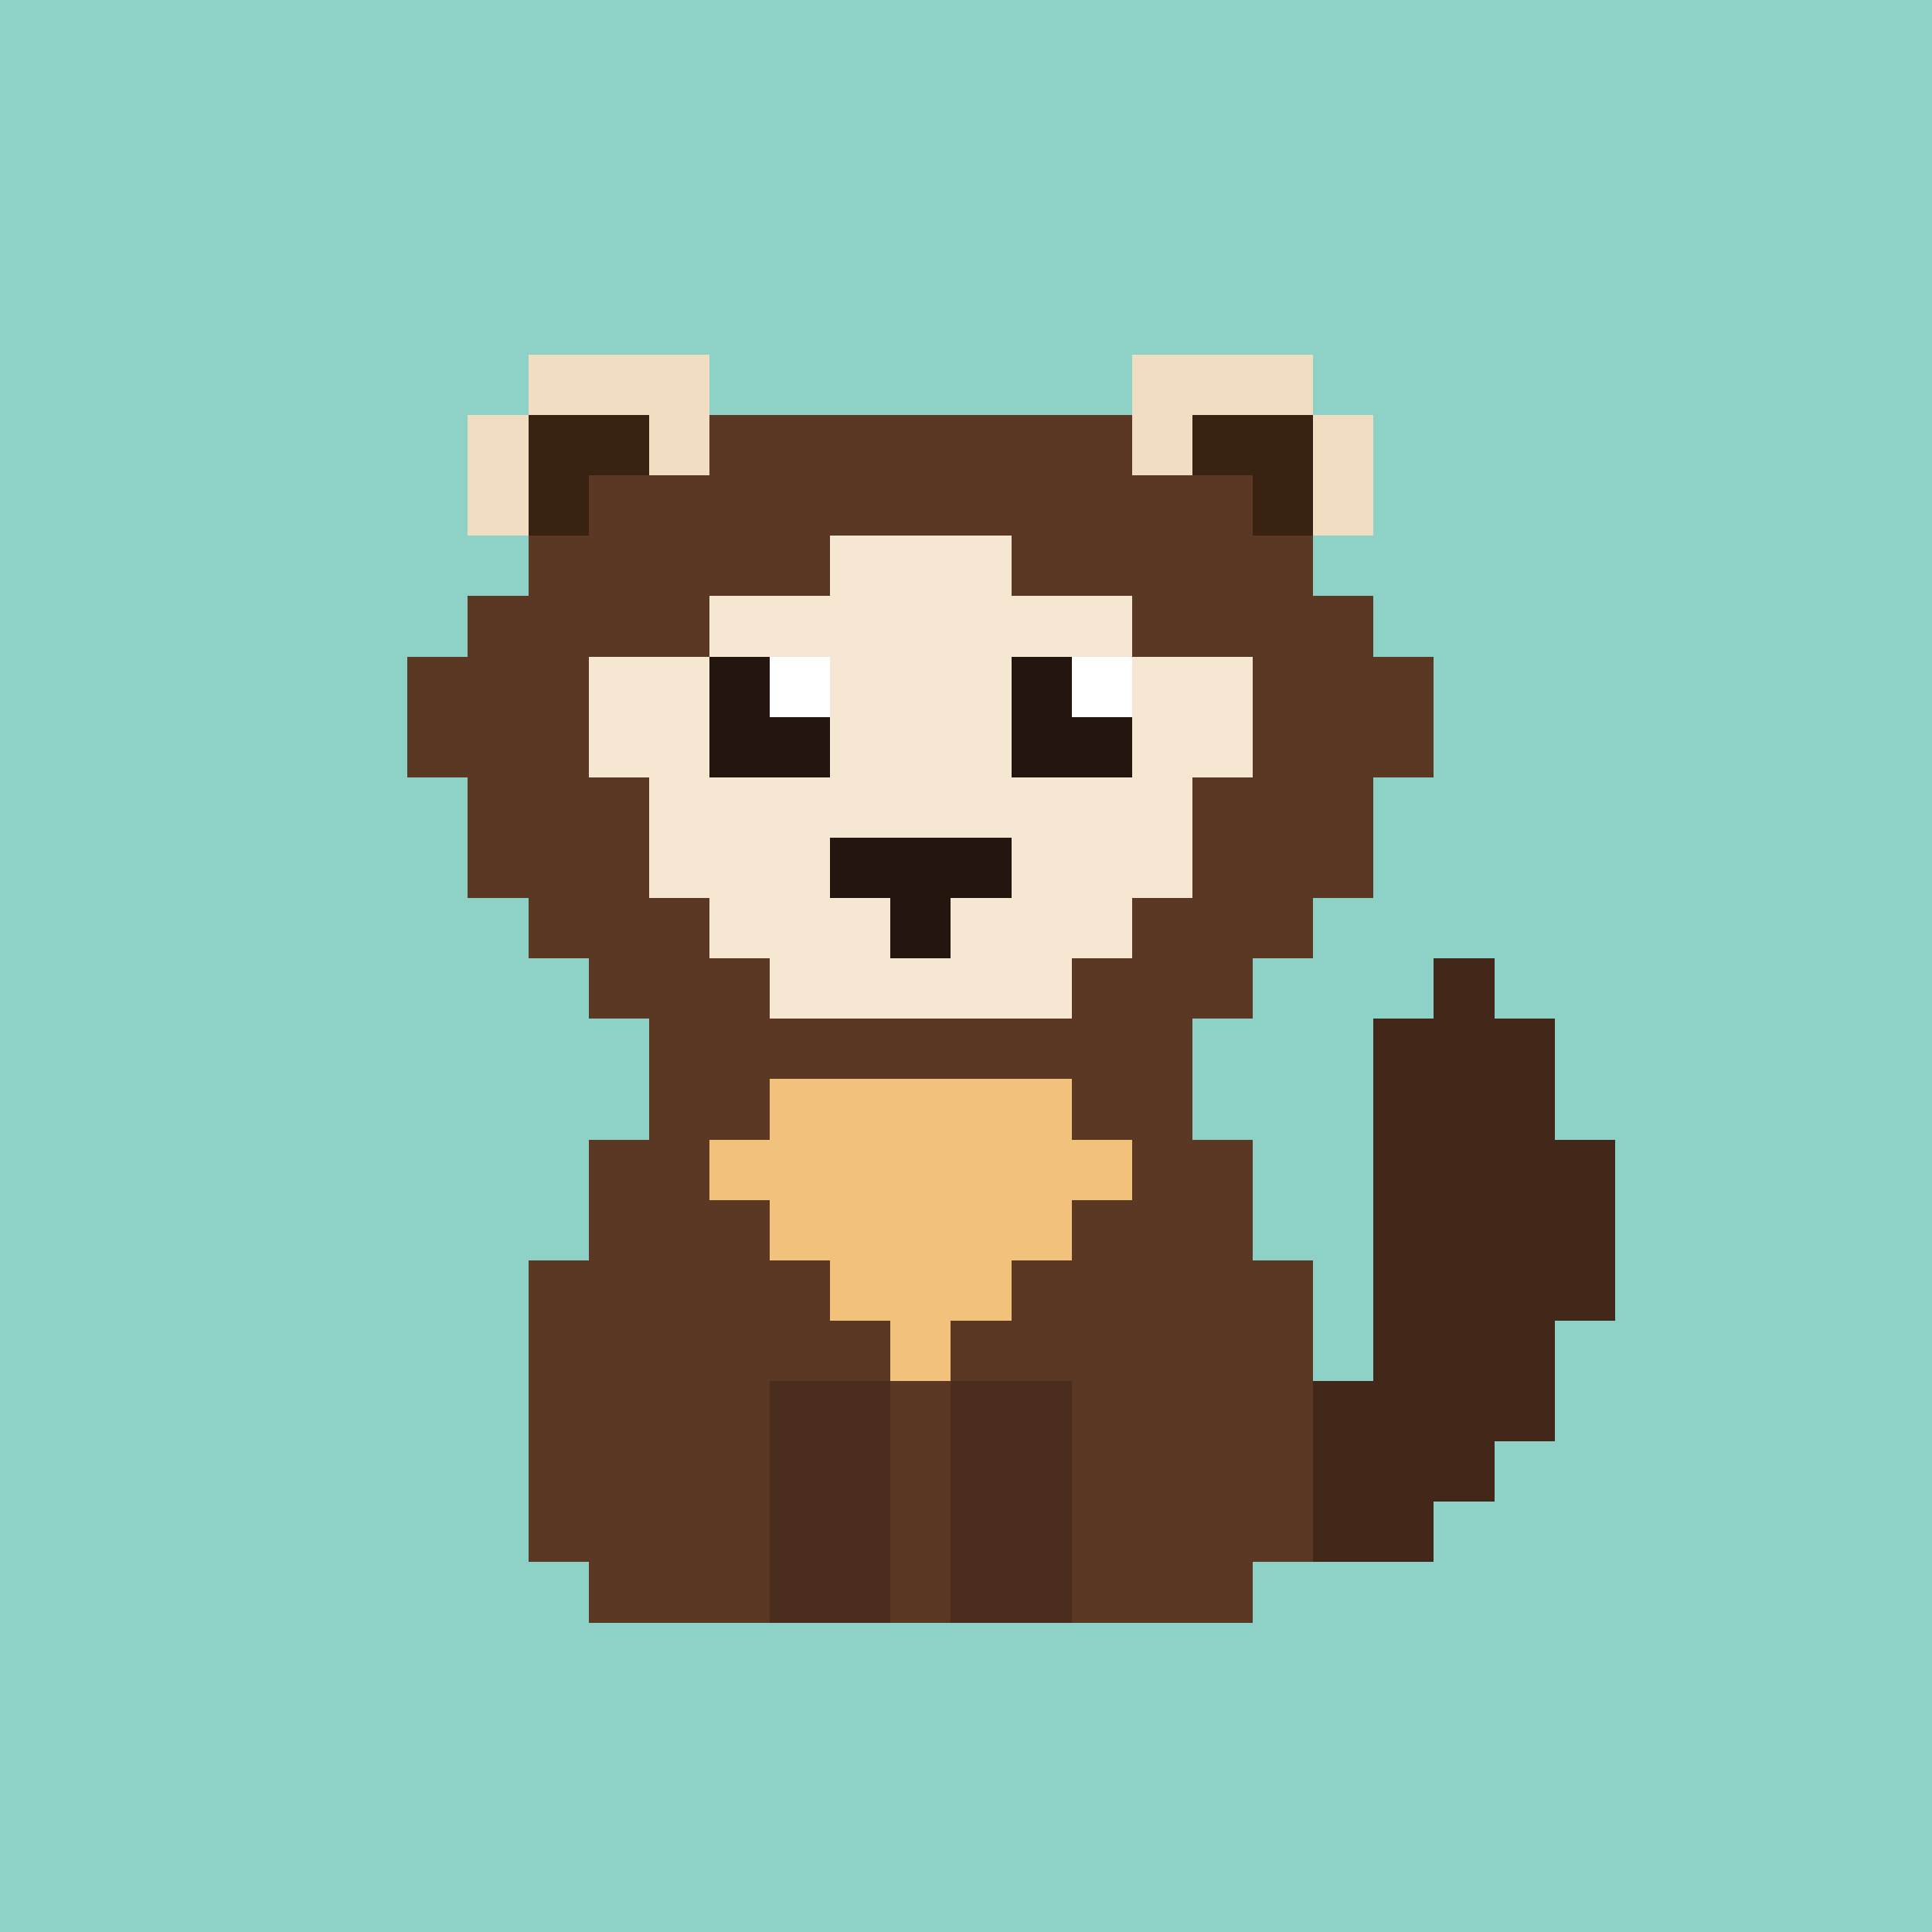
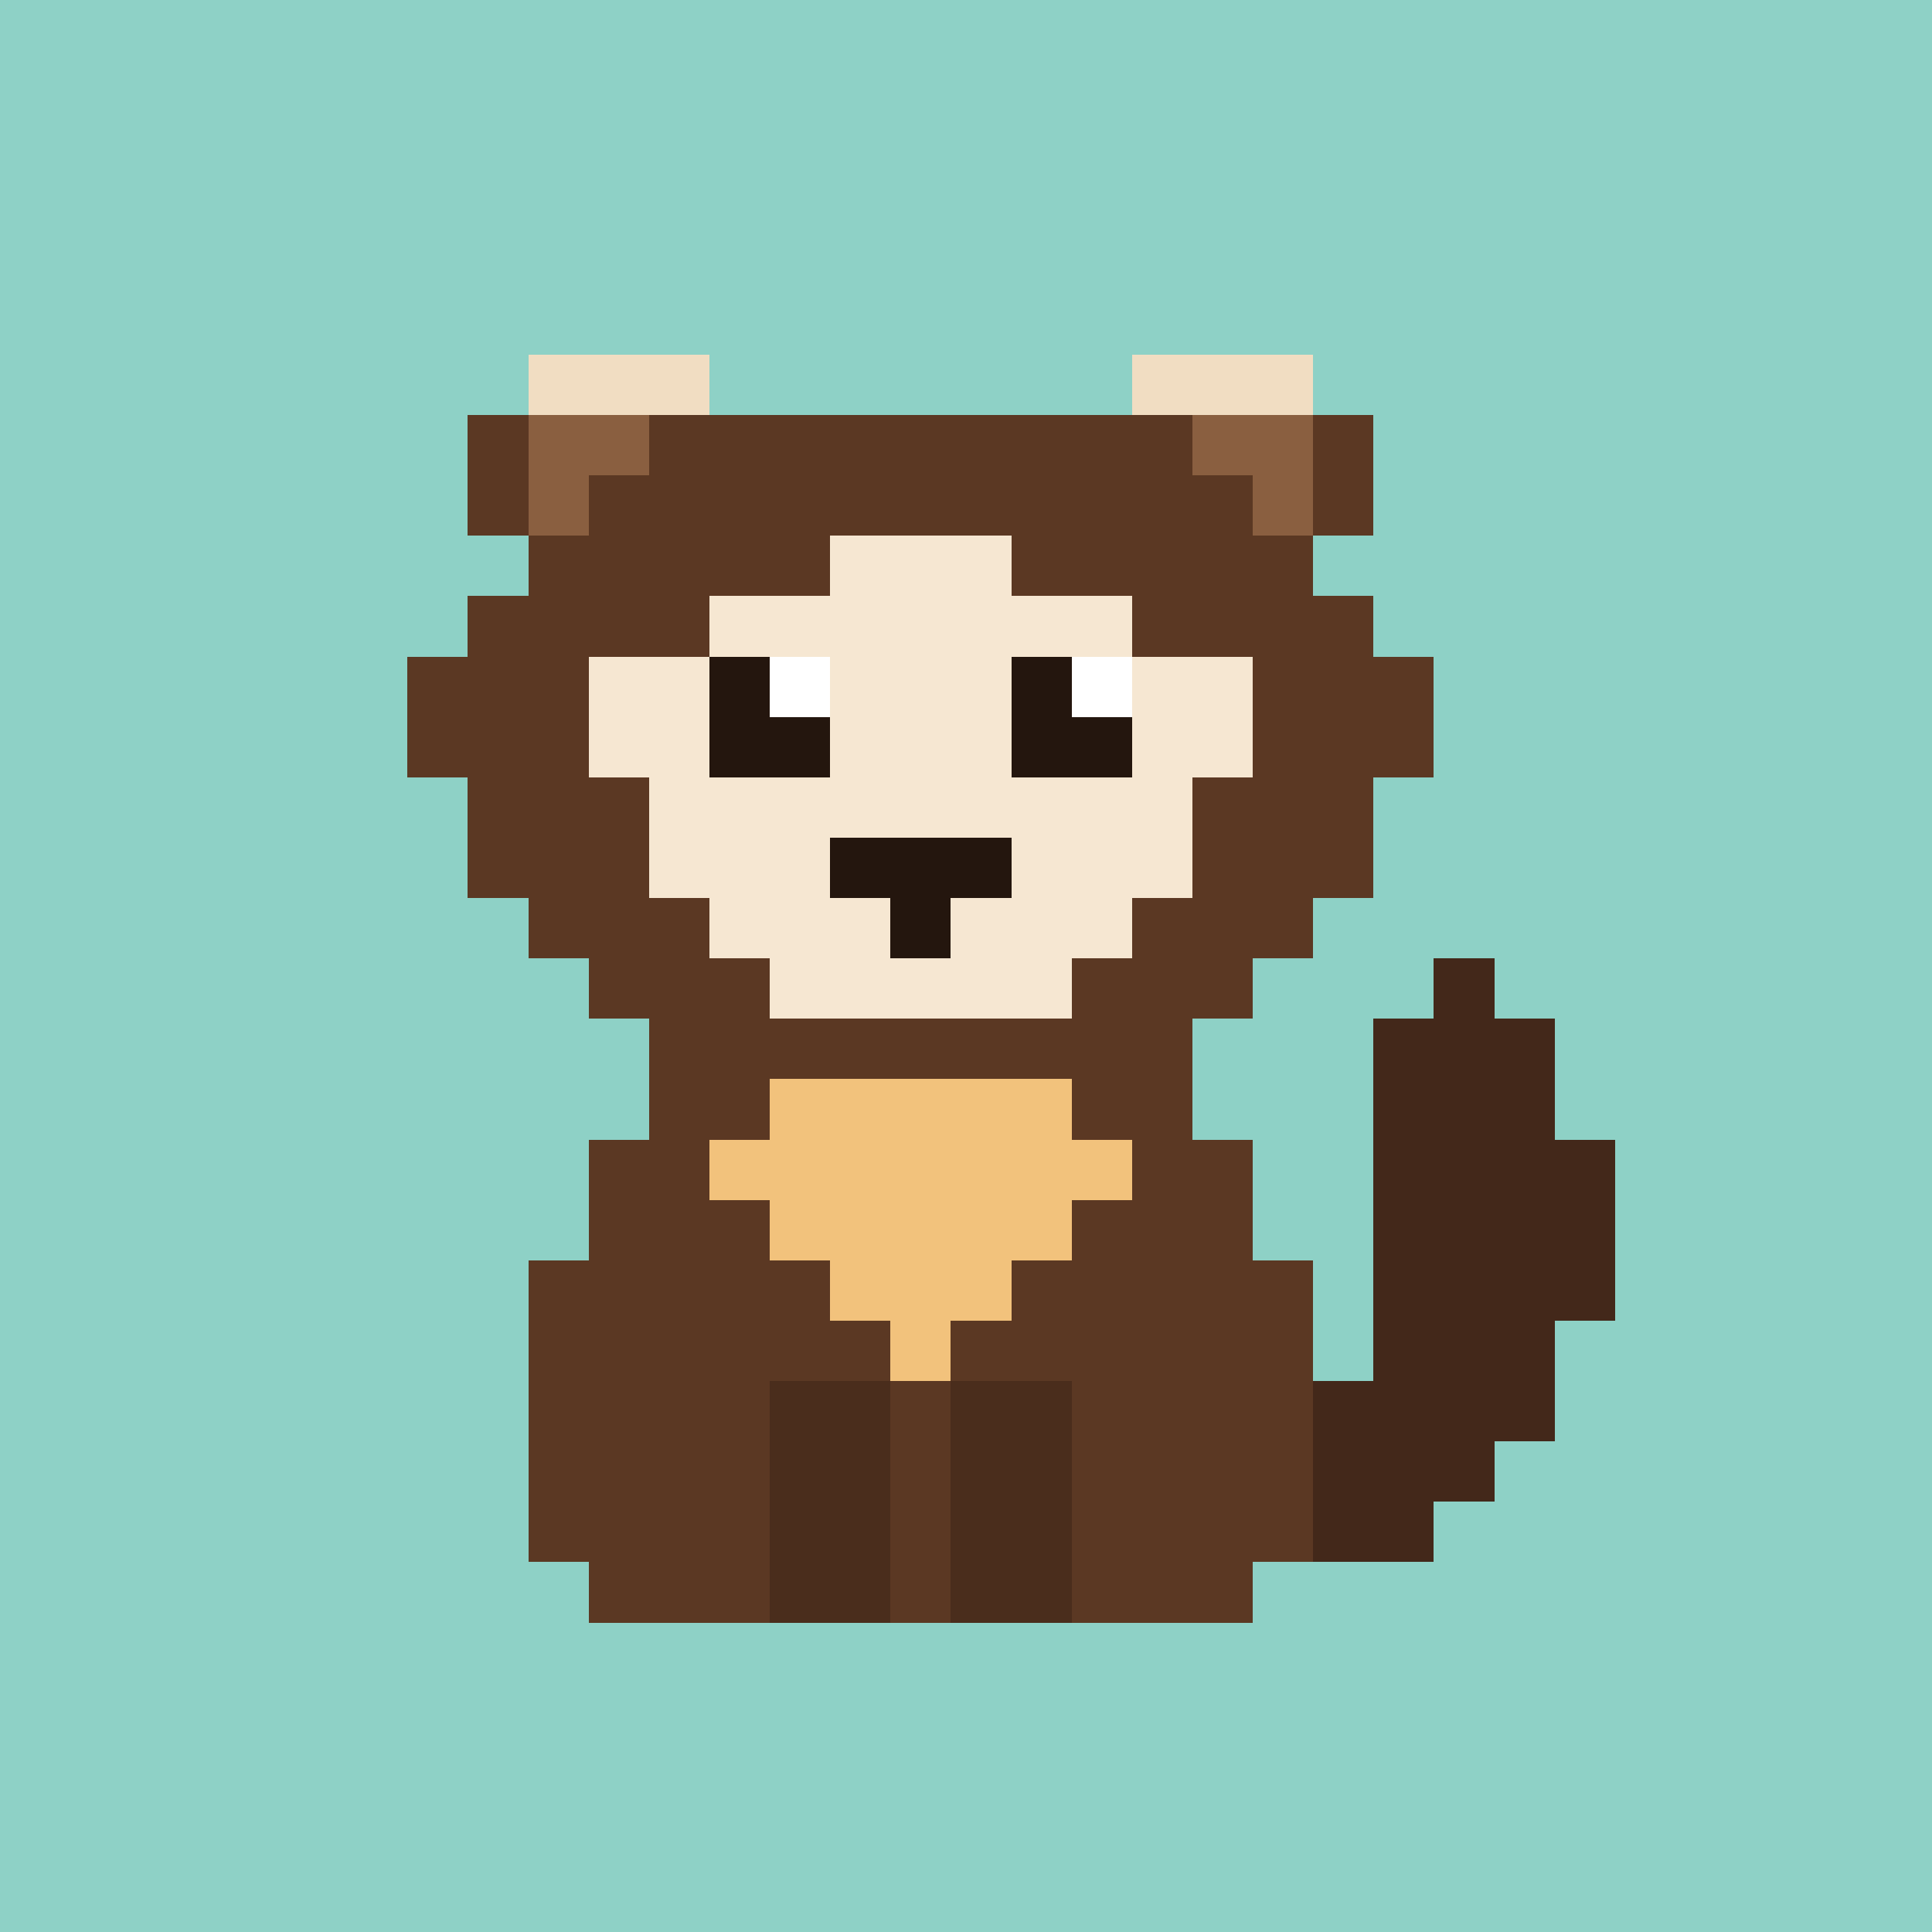
<svg xmlns="http://www.w3.org/2000/svg" viewBox="0 0 512 512">
  <defs />
  <rect width="512" height="512" fill="#8ED1C6" />
  <g shape-rendering="crispEdges">
    <rect x="140" y="94" width="16" height="16" fill="#F1DDC2" />
    <rect x="156" y="94" width="16" height="16" fill="#F1DDC2" />
    <rect x="172" y="94" width="16" height="16" fill="#F1DDC2" />
    <rect x="300" y="94" width="16" height="16" fill="#F1DDC2" />
    <rect x="316" y="94" width="16" height="16" fill="#F1DDC2" />
    <rect x="332" y="94" width="16" height="16" fill="#F1DDC2" />
-     <rect x="124" y="110" width="16" height="16" fill="#F1DDC2" />
-     <rect x="140" y="110" width="16" height="16" fill="#3A2213" />
-     <rect x="156" y="110" width="16" height="16" fill="#3A2213" />
-     <rect x="172" y="110" width="16" height="16" fill="#F1DDC2" />
+     <rect x="124" y="110" width="16" height="16" fill="#5B3823" />
+     <rect x="140" y="110" width="16" height="16" fill="#8A5F40" />
+     <rect x="156" y="110" width="16" height="16" fill="#8A5F40" />
+     <rect x="172" y="110" width="16" height="16" fill="#5B3823" />
    <rect x="188" y="110" width="16" height="16" fill="#5B3823" />
    <rect x="204" y="110" width="16" height="16" fill="#5B3823" />
    <rect x="220" y="110" width="16" height="16" fill="#5B3823" />
    <rect x="236" y="110" width="16" height="16" fill="#5B3823" />
    <rect x="252" y="110" width="16" height="16" fill="#5B3823" />
    <rect x="268" y="110" width="16" height="16" fill="#5B3823" />
    <rect x="284" y="110" width="16" height="16" fill="#5B3823" />
-     <rect x="300" y="110" width="16" height="16" fill="#F1DDC2" />
-     <rect x="316" y="110" width="16" height="16" fill="#3A2213" />
-     <rect x="332" y="110" width="16" height="16" fill="#3A2213" />
-     <rect x="348" y="110" width="16" height="16" fill="#F1DDC2" />
-     <rect x="124" y="126" width="16" height="16" fill="#F1DDC2" />
-     <rect x="140" y="126" width="16" height="16" fill="#3A2213" />
+     <rect x="300" y="110" width="16" height="16" fill="#5B3823" />
+     <rect x="316" y="110" width="16" height="16" fill="#8A5F40" />
+     <rect x="332" y="110" width="16" height="16" fill="#8A5F40" />
+     <rect x="348" y="110" width="16" height="16" fill="#5B3823" />
+     <rect x="124" y="126" width="16" height="16" fill="#5B3823" />
+     <rect x="140" y="126" width="16" height="16" fill="#8A5F40" />
    <rect x="156" y="126" width="16" height="16" fill="#5B3823" />
    <rect x="172" y="126" width="16" height="16" fill="#5B3823" />
    <rect x="188" y="126" width="16" height="16" fill="#5B3823" />
    <rect x="204" y="126" width="16" height="16" fill="#5B3823" />
    <rect x="220" y="126" width="16" height="16" fill="#5B3823" />
    <rect x="236" y="126" width="16" height="16" fill="#5B3823" />
    <rect x="252" y="126" width="16" height="16" fill="#5B3823" />
    <rect x="268" y="126" width="16" height="16" fill="#5B3823" />
    <rect x="284" y="126" width="16" height="16" fill="#5B3823" />
    <rect x="300" y="126" width="16" height="16" fill="#5B3823" />
    <rect x="316" y="126" width="16" height="16" fill="#5B3823" />
-     <rect x="332" y="126" width="16" height="16" fill="#3A2213" />
-     <rect x="348" y="126" width="16" height="16" fill="#F1DDC2" />
+     <rect x="332" y="126" width="16" height="16" fill="#8A5F40" />
+     <rect x="348" y="126" width="16" height="16" fill="#5B3823" />
    <rect x="140" y="142" width="16" height="16" fill="#5B3823" />
    <rect x="156" y="142" width="16" height="16" fill="#5B3823" />
    <rect x="172" y="142" width="16" height="16" fill="#5B3823" />
    <rect x="188" y="142" width="16" height="16" fill="#5B3823" />
    <rect x="204" y="142" width="16" height="16" fill="#5B3823" />
    <rect x="220" y="142" width="16" height="16" fill="#F6E7D2" />
    <rect x="236" y="142" width="16" height="16" fill="#F6E7D2" />
    <rect x="252" y="142" width="16" height="16" fill="#F6E7D2" />
    <rect x="268" y="142" width="16" height="16" fill="#5B3823" />
    <rect x="284" y="142" width="16" height="16" fill="#5B3823" />
    <rect x="300" y="142" width="16" height="16" fill="#5B3823" />
    <rect x="316" y="142" width="16" height="16" fill="#5B3823" />
    <rect x="332" y="142" width="16" height="16" fill="#5B3823" />
    <rect x="124" y="158" width="16" height="16" fill="#5B3823" />
    <rect x="140" y="158" width="16" height="16" fill="#5B3823" />
    <rect x="156" y="158" width="16" height="16" fill="#5B3823" />
    <rect x="172" y="158" width="16" height="16" fill="#5B3823" />
    <rect x="188" y="158" width="16" height="16" fill="#F6E7D2" />
    <rect x="204" y="158" width="16" height="16" fill="#F6E7D2" />
    <rect x="220" y="158" width="16" height="16" fill="#F6E7D2" />
    <rect x="236" y="158" width="16" height="16" fill="#F6E7D2" />
    <rect x="252" y="158" width="16" height="16" fill="#F6E7D2" />
    <rect x="268" y="158" width="16" height="16" fill="#F6E7D2" />
    <rect x="284" y="158" width="16" height="16" fill="#F6E7D2" />
    <rect x="300" y="158" width="16" height="16" fill="#5B3823" />
    <rect x="316" y="158" width="16" height="16" fill="#5B3823" />
    <rect x="332" y="158" width="16" height="16" fill="#5B3823" />
    <rect x="348" y="158" width="16" height="16" fill="#5B3823" />
    <rect x="108" y="174" width="16" height="16" fill="#5B3823" />
    <rect x="124" y="174" width="16" height="16" fill="#5B3823" />
    <rect x="140" y="174" width="16" height="16" fill="#5B3823" />
    <rect x="156" y="174" width="16" height="16" fill="#F6E7D2" />
    <rect x="172" y="174" width="16" height="16" fill="#F6E7D2" />
    <rect x="188" y="174" width="16" height="16" fill="#24160E" />
    <rect x="204" y="174" width="16" height="16" fill="#FFFFFF" />
    <rect x="220" y="174" width="16" height="16" fill="#F6E7D2" />
    <rect x="236" y="174" width="16" height="16" fill="#F6E7D2" />
    <rect x="252" y="174" width="16" height="16" fill="#F6E7D2" />
    <rect x="268" y="174" width="16" height="16" fill="#24160E" />
    <rect x="284" y="174" width="16" height="16" fill="#FFFFFF" />
    <rect x="300" y="174" width="16" height="16" fill="#F6E7D2" />
    <rect x="316" y="174" width="16" height="16" fill="#F6E7D2" />
    <rect x="332" y="174" width="16" height="16" fill="#5B3823" />
    <rect x="348" y="174" width="16" height="16" fill="#5B3823" />
    <rect x="364" y="174" width="16" height="16" fill="#5B3823" />
    <rect x="108" y="190" width="16" height="16" fill="#5B3823" />
    <rect x="124" y="190" width="16" height="16" fill="#5B3823" />
    <rect x="140" y="190" width="16" height="16" fill="#5B3823" />
    <rect x="156" y="190" width="16" height="16" fill="#F6E7D2" />
    <rect x="172" y="190" width="16" height="16" fill="#F6E7D2" />
    <rect x="188" y="190" width="16" height="16" fill="#24160E" />
    <rect x="204" y="190" width="16" height="16" fill="#24160E" />
    <rect x="220" y="190" width="16" height="16" fill="#F6E7D2" />
    <rect x="236" y="190" width="16" height="16" fill="#F6E7D2" />
    <rect x="252" y="190" width="16" height="16" fill="#F6E7D2" />
    <rect x="268" y="190" width="16" height="16" fill="#24160E" />
    <rect x="284" y="190" width="16" height="16" fill="#24160E" />
    <rect x="300" y="190" width="16" height="16" fill="#F6E7D2" />
    <rect x="316" y="190" width="16" height="16" fill="#F6E7D2" />
    <rect x="332" y="190" width="16" height="16" fill="#5B3823" />
    <rect x="348" y="190" width="16" height="16" fill="#5B3823" />
    <rect x="364" y="190" width="16" height="16" fill="#5B3823" />
    <rect x="124" y="206" width="16" height="16" fill="#5B3823" />
    <rect x="140" y="206" width="16" height="16" fill="#5B3823" />
    <rect x="156" y="206" width="16" height="16" fill="#5B3823" />
    <rect x="172" y="206" width="16" height="16" fill="#F6E7D2" />
    <rect x="188" y="206" width="16" height="16" fill="#F6E7D2" />
    <rect x="204" y="206" width="16" height="16" fill="#F6E7D2" />
    <rect x="220" y="206" width="16" height="16" fill="#F6E7D2" />
    <rect x="236" y="206" width="16" height="16" fill="#F6E7D2" />
    <rect x="252" y="206" width="16" height="16" fill="#F6E7D2" />
    <rect x="268" y="206" width="16" height="16" fill="#F6E7D2" />
    <rect x="284" y="206" width="16" height="16" fill="#F6E7D2" />
    <rect x="300" y="206" width="16" height="16" fill="#F6E7D2" />
    <rect x="316" y="206" width="16" height="16" fill="#5B3823" />
    <rect x="332" y="206" width="16" height="16" fill="#5B3823" />
    <rect x="348" y="206" width="16" height="16" fill="#5B3823" />
    <rect x="124" y="222" width="16" height="16" fill="#5B3823" />
    <rect x="140" y="222" width="16" height="16" fill="#5B3823" />
    <rect x="156" y="222" width="16" height="16" fill="#5B3823" />
    <rect x="172" y="222" width="16" height="16" fill="#F6E7D2" />
    <rect x="188" y="222" width="16" height="16" fill="#F6E7D2" />
    <rect x="204" y="222" width="16" height="16" fill="#F6E7D2" />
    <rect x="220" y="222" width="16" height="16" fill="#24160E" />
    <rect x="236" y="222" width="16" height="16" fill="#24160E" />
    <rect x="252" y="222" width="16" height="16" fill="#24160E" />
    <rect x="268" y="222" width="16" height="16" fill="#F6E7D2" />
    <rect x="284" y="222" width="16" height="16" fill="#F6E7D2" />
    <rect x="300" y="222" width="16" height="16" fill="#F6E7D2" />
    <rect x="316" y="222" width="16" height="16" fill="#5B3823" />
    <rect x="332" y="222" width="16" height="16" fill="#5B3823" />
    <rect x="348" y="222" width="16" height="16" fill="#5B3823" />
    <rect x="140" y="238" width="16" height="16" fill="#5B3823" />
    <rect x="156" y="238" width="16" height="16" fill="#5B3823" />
    <rect x="172" y="238" width="16" height="16" fill="#5B3823" />
    <rect x="188" y="238" width="16" height="16" fill="#F6E7D2" />
    <rect x="204" y="238" width="16" height="16" fill="#F6E7D2" />
    <rect x="220" y="238" width="16" height="16" fill="#F6E7D2" />
    <rect x="236" y="238" width="16" height="16" fill="#24160E" />
    <rect x="252" y="238" width="16" height="16" fill="#F6E7D2" />
    <rect x="268" y="238" width="16" height="16" fill="#F6E7D2" />
    <rect x="284" y="238" width="16" height="16" fill="#F6E7D2" />
    <rect x="300" y="238" width="16" height="16" fill="#5B3823" />
    <rect x="316" y="238" width="16" height="16" fill="#5B3823" />
    <rect x="332" y="238" width="16" height="16" fill="#5B3823" />
    <rect x="156" y="254" width="16" height="16" fill="#5B3823" />
    <rect x="172" y="254" width="16" height="16" fill="#5B3823" />
    <rect x="188" y="254" width="16" height="16" fill="#5B3823" />
    <rect x="204" y="254" width="16" height="16" fill="#F6E7D2" />
    <rect x="220" y="254" width="16" height="16" fill="#F6E7D2" />
    <rect x="236" y="254" width="16" height="16" fill="#F6E7D2" />
    <rect x="252" y="254" width="16" height="16" fill="#F6E7D2" />
    <rect x="268" y="254" width="16" height="16" fill="#F6E7D2" />
    <rect x="284" y="254" width="16" height="16" fill="#5B3823" />
    <rect x="300" y="254" width="16" height="16" fill="#5B3823" />
    <rect x="316" y="254" width="16" height="16" fill="#5B3823" />
    <rect x="380" y="254" width="16" height="16" fill="#43281A" />
    <rect x="172" y="270" width="16" height="16" fill="#5B3823" />
    <rect x="188" y="270" width="16" height="16" fill="#5B3823" />
    <rect x="204" y="270" width="16" height="16" fill="#5B3823" />
    <rect x="220" y="270" width="16" height="16" fill="#5B3823" />
    <rect x="236" y="270" width="16" height="16" fill="#5B3823" />
    <rect x="252" y="270" width="16" height="16" fill="#5B3823" />
    <rect x="268" y="270" width="16" height="16" fill="#5B3823" />
    <rect x="284" y="270" width="16" height="16" fill="#5B3823" />
    <rect x="300" y="270" width="16" height="16" fill="#5B3823" />
    <rect x="364" y="270" width="16" height="16" fill="#43281A" />
    <rect x="380" y="270" width="16" height="16" fill="#43281A" />
    <rect x="396" y="270" width="16" height="16" fill="#43281A" />
    <rect x="172" y="286" width="16" height="16" fill="#5B3823" />
    <rect x="188" y="286" width="16" height="16" fill="#5B3823" />
    <rect x="204" y="286" width="16" height="16" fill="#F2C27C" />
    <rect x="220" y="286" width="16" height="16" fill="#F2C27C" />
    <rect x="236" y="286" width="16" height="16" fill="#F2C27C" />
    <rect x="252" y="286" width="16" height="16" fill="#F2C27C" />
    <rect x="268" y="286" width="16" height="16" fill="#F2C27C" />
    <rect x="284" y="286" width="16" height="16" fill="#5B3823" />
    <rect x="300" y="286" width="16" height="16" fill="#5B3823" />
    <rect x="364" y="286" width="16" height="16" fill="#43281A" />
    <rect x="380" y="286" width="16" height="16" fill="#43281A" />
    <rect x="396" y="286" width="16" height="16" fill="#43281A" />
    <rect x="156" y="302" width="16" height="16" fill="#5B3823" />
    <rect x="172" y="302" width="16" height="16" fill="#5B3823" />
    <rect x="188" y="302" width="16" height="16" fill="#F2C27C" />
    <rect x="204" y="302" width="16" height="16" fill="#F2C27C" />
    <rect x="220" y="302" width="16" height="16" fill="#F2C27C" />
    <rect x="236" y="302" width="16" height="16" fill="#F2C27C" />
    <rect x="252" y="302" width="16" height="16" fill="#F2C27C" />
    <rect x="268" y="302" width="16" height="16" fill="#F2C27C" />
    <rect x="284" y="302" width="16" height="16" fill="#F2C27C" />
    <rect x="300" y="302" width="16" height="16" fill="#5B3823" />
    <rect x="316" y="302" width="16" height="16" fill="#5B3823" />
    <rect x="364" y="302" width="16" height="16" fill="#43281A" />
    <rect x="380" y="302" width="16" height="16" fill="#43281A" />
    <rect x="396" y="302" width="16" height="16" fill="#43281A" />
    <rect x="412" y="302" width="16" height="16" fill="#43281A" />
    <rect x="156" y="318" width="16" height="16" fill="#5B3823" />
    <rect x="172" y="318" width="16" height="16" fill="#5B3823" />
    <rect x="188" y="318" width="16" height="16" fill="#5B3823" />
    <rect x="204" y="318" width="16" height="16" fill="#F2C27C" />
    <rect x="220" y="318" width="16" height="16" fill="#F2C27C" />
    <rect x="236" y="318" width="16" height="16" fill="#F2C27C" />
    <rect x="252" y="318" width="16" height="16" fill="#F2C27C" />
    <rect x="268" y="318" width="16" height="16" fill="#F2C27C" />
    <rect x="284" y="318" width="16" height="16" fill="#5B3823" />
    <rect x="300" y="318" width="16" height="16" fill="#5B3823" />
    <rect x="316" y="318" width="16" height="16" fill="#5B3823" />
    <rect x="364" y="318" width="16" height="16" fill="#43281A" />
    <rect x="380" y="318" width="16" height="16" fill="#43281A" />
    <rect x="396" y="318" width="16" height="16" fill="#43281A" />
    <rect x="412" y="318" width="16" height="16" fill="#43281A" />
    <rect x="140" y="334" width="16" height="16" fill="#5B3823" />
    <rect x="156" y="334" width="16" height="16" fill="#5B3823" />
    <rect x="172" y="334" width="16" height="16" fill="#5B3823" />
    <rect x="188" y="334" width="16" height="16" fill="#5B3823" />
    <rect x="204" y="334" width="16" height="16" fill="#5B3823" />
    <rect x="220" y="334" width="16" height="16" fill="#F2C27C" />
    <rect x="236" y="334" width="16" height="16" fill="#F2C27C" />
    <rect x="252" y="334" width="16" height="16" fill="#F2C27C" />
    <rect x="268" y="334" width="16" height="16" fill="#5B3823" />
    <rect x="284" y="334" width="16" height="16" fill="#5B3823" />
    <rect x="300" y="334" width="16" height="16" fill="#5B3823" />
    <rect x="316" y="334" width="16" height="16" fill="#5B3823" />
    <rect x="332" y="334" width="16" height="16" fill="#5B3823" />
    <rect x="364" y="334" width="16" height="16" fill="#43281A" />
    <rect x="380" y="334" width="16" height="16" fill="#43281A" />
    <rect x="396" y="334" width="16" height="16" fill="#43281A" />
    <rect x="412" y="334" width="16" height="16" fill="#43281A" />
    <rect x="140" y="350" width="16" height="16" fill="#5B3823" />
    <rect x="156" y="350" width="16" height="16" fill="#5B3823" />
    <rect x="172" y="350" width="16" height="16" fill="#5B3823" />
    <rect x="188" y="350" width="16" height="16" fill="#5B3823" />
    <rect x="204" y="350" width="16" height="16" fill="#5B3823" />
    <rect x="220" y="350" width="16" height="16" fill="#5B3823" />
    <rect x="236" y="350" width="16" height="16" fill="#F2C27C" />
    <rect x="252" y="350" width="16" height="16" fill="#5B3823" />
    <rect x="268" y="350" width="16" height="16" fill="#5B3823" />
    <rect x="284" y="350" width="16" height="16" fill="#5B3823" />
    <rect x="300" y="350" width="16" height="16" fill="#5B3823" />
    <rect x="316" y="350" width="16" height="16" fill="#5B3823" />
    <rect x="332" y="350" width="16" height="16" fill="#5B3823" />
    <rect x="364" y="350" width="16" height="16" fill="#43281A" />
    <rect x="380" y="350" width="16" height="16" fill="#43281A" />
    <rect x="396" y="350" width="16" height="16" fill="#43281A" />
    <rect x="140" y="366" width="16" height="16" fill="#5B3823" />
    <rect x="156" y="366" width="16" height="16" fill="#5B3823" />
    <rect x="172" y="366" width="16" height="16" fill="#5B3823" />
    <rect x="188" y="366" width="16" height="16" fill="#5B3823" />
    <rect x="204" y="366" width="16" height="16" fill="#4A2D1C" />
    <rect x="220" y="366" width="16" height="16" fill="#4A2D1C" />
    <rect x="236" y="366" width="16" height="16" fill="#5B3823" />
    <rect x="252" y="366" width="16" height="16" fill="#4A2D1C" />
    <rect x="268" y="366" width="16" height="16" fill="#4A2D1C" />
    <rect x="284" y="366" width="16" height="16" fill="#5B3823" />
    <rect x="300" y="366" width="16" height="16" fill="#5B3823" />
    <rect x="316" y="366" width="16" height="16" fill="#5B3823" />
    <rect x="332" y="366" width="16" height="16" fill="#5B3823" />
    <rect x="348" y="366" width="16" height="16" fill="#43281A" />
    <rect x="364" y="366" width="16" height="16" fill="#43281A" />
    <rect x="380" y="366" width="16" height="16" fill="#43281A" />
    <rect x="396" y="366" width="16" height="16" fill="#43281A" />
    <rect x="140" y="382" width="16" height="16" fill="#5B3823" />
    <rect x="156" y="382" width="16" height="16" fill="#5B3823" />
    <rect x="172" y="382" width="16" height="16" fill="#5B3823" />
    <rect x="188" y="382" width="16" height="16" fill="#5B3823" />
    <rect x="204" y="382" width="16" height="16" fill="#4A2D1C" />
    <rect x="220" y="382" width="16" height="16" fill="#4A2D1C" />
    <rect x="236" y="382" width="16" height="16" fill="#5B3823" />
    <rect x="252" y="382" width="16" height="16" fill="#4A2D1C" />
    <rect x="268" y="382" width="16" height="16" fill="#4A2D1C" />
    <rect x="284" y="382" width="16" height="16" fill="#5B3823" />
    <rect x="300" y="382" width="16" height="16" fill="#5B3823" />
    <rect x="316" y="382" width="16" height="16" fill="#5B3823" />
    <rect x="332" y="382" width="16" height="16" fill="#5B3823" />
    <rect x="348" y="382" width="16" height="16" fill="#43281A" />
    <rect x="364" y="382" width="16" height="16" fill="#43281A" />
    <rect x="380" y="382" width="16" height="16" fill="#43281A" />
    <rect x="140" y="398" width="16" height="16" fill="#5B3823" />
    <rect x="156" y="398" width="16" height="16" fill="#5B3823" />
    <rect x="172" y="398" width="16" height="16" fill="#5B3823" />
    <rect x="188" y="398" width="16" height="16" fill="#5B3823" />
    <rect x="204" y="398" width="16" height="16" fill="#4A2D1C" />
    <rect x="220" y="398" width="16" height="16" fill="#4A2D1C" />
    <rect x="236" y="398" width="16" height="16" fill="#5B3823" />
    <rect x="252" y="398" width="16" height="16" fill="#4A2D1C" />
    <rect x="268" y="398" width="16" height="16" fill="#4A2D1C" />
    <rect x="284" y="398" width="16" height="16" fill="#5B3823" />
    <rect x="300" y="398" width="16" height="16" fill="#5B3823" />
    <rect x="316" y="398" width="16" height="16" fill="#5B3823" />
    <rect x="332" y="398" width="16" height="16" fill="#5B3823" />
    <rect x="348" y="398" width="16" height="16" fill="#43281A" />
    <rect x="364" y="398" width="16" height="16" fill="#43281A" />
    <rect x="156" y="414" width="16" height="16" fill="#5B3823" />
    <rect x="172" y="414" width="16" height="16" fill="#5B3823" />
    <rect x="188" y="414" width="16" height="16" fill="#5B3823" />
    <rect x="204" y="414" width="16" height="16" fill="#4A2D1C" />
    <rect x="220" y="414" width="16" height="16" fill="#4A2D1C" />
    <rect x="236" y="414" width="16" height="16" fill="#5B3823" />
    <rect x="252" y="414" width="16" height="16" fill="#4A2D1C" />
    <rect x="268" y="414" width="16" height="16" fill="#4A2D1C" />
    <rect x="284" y="414" width="16" height="16" fill="#5B3823" />
    <rect x="300" y="414" width="16" height="16" fill="#5B3823" />
    <rect x="316" y="414" width="16" height="16" fill="#5B3823" />
  </g>
</svg>
